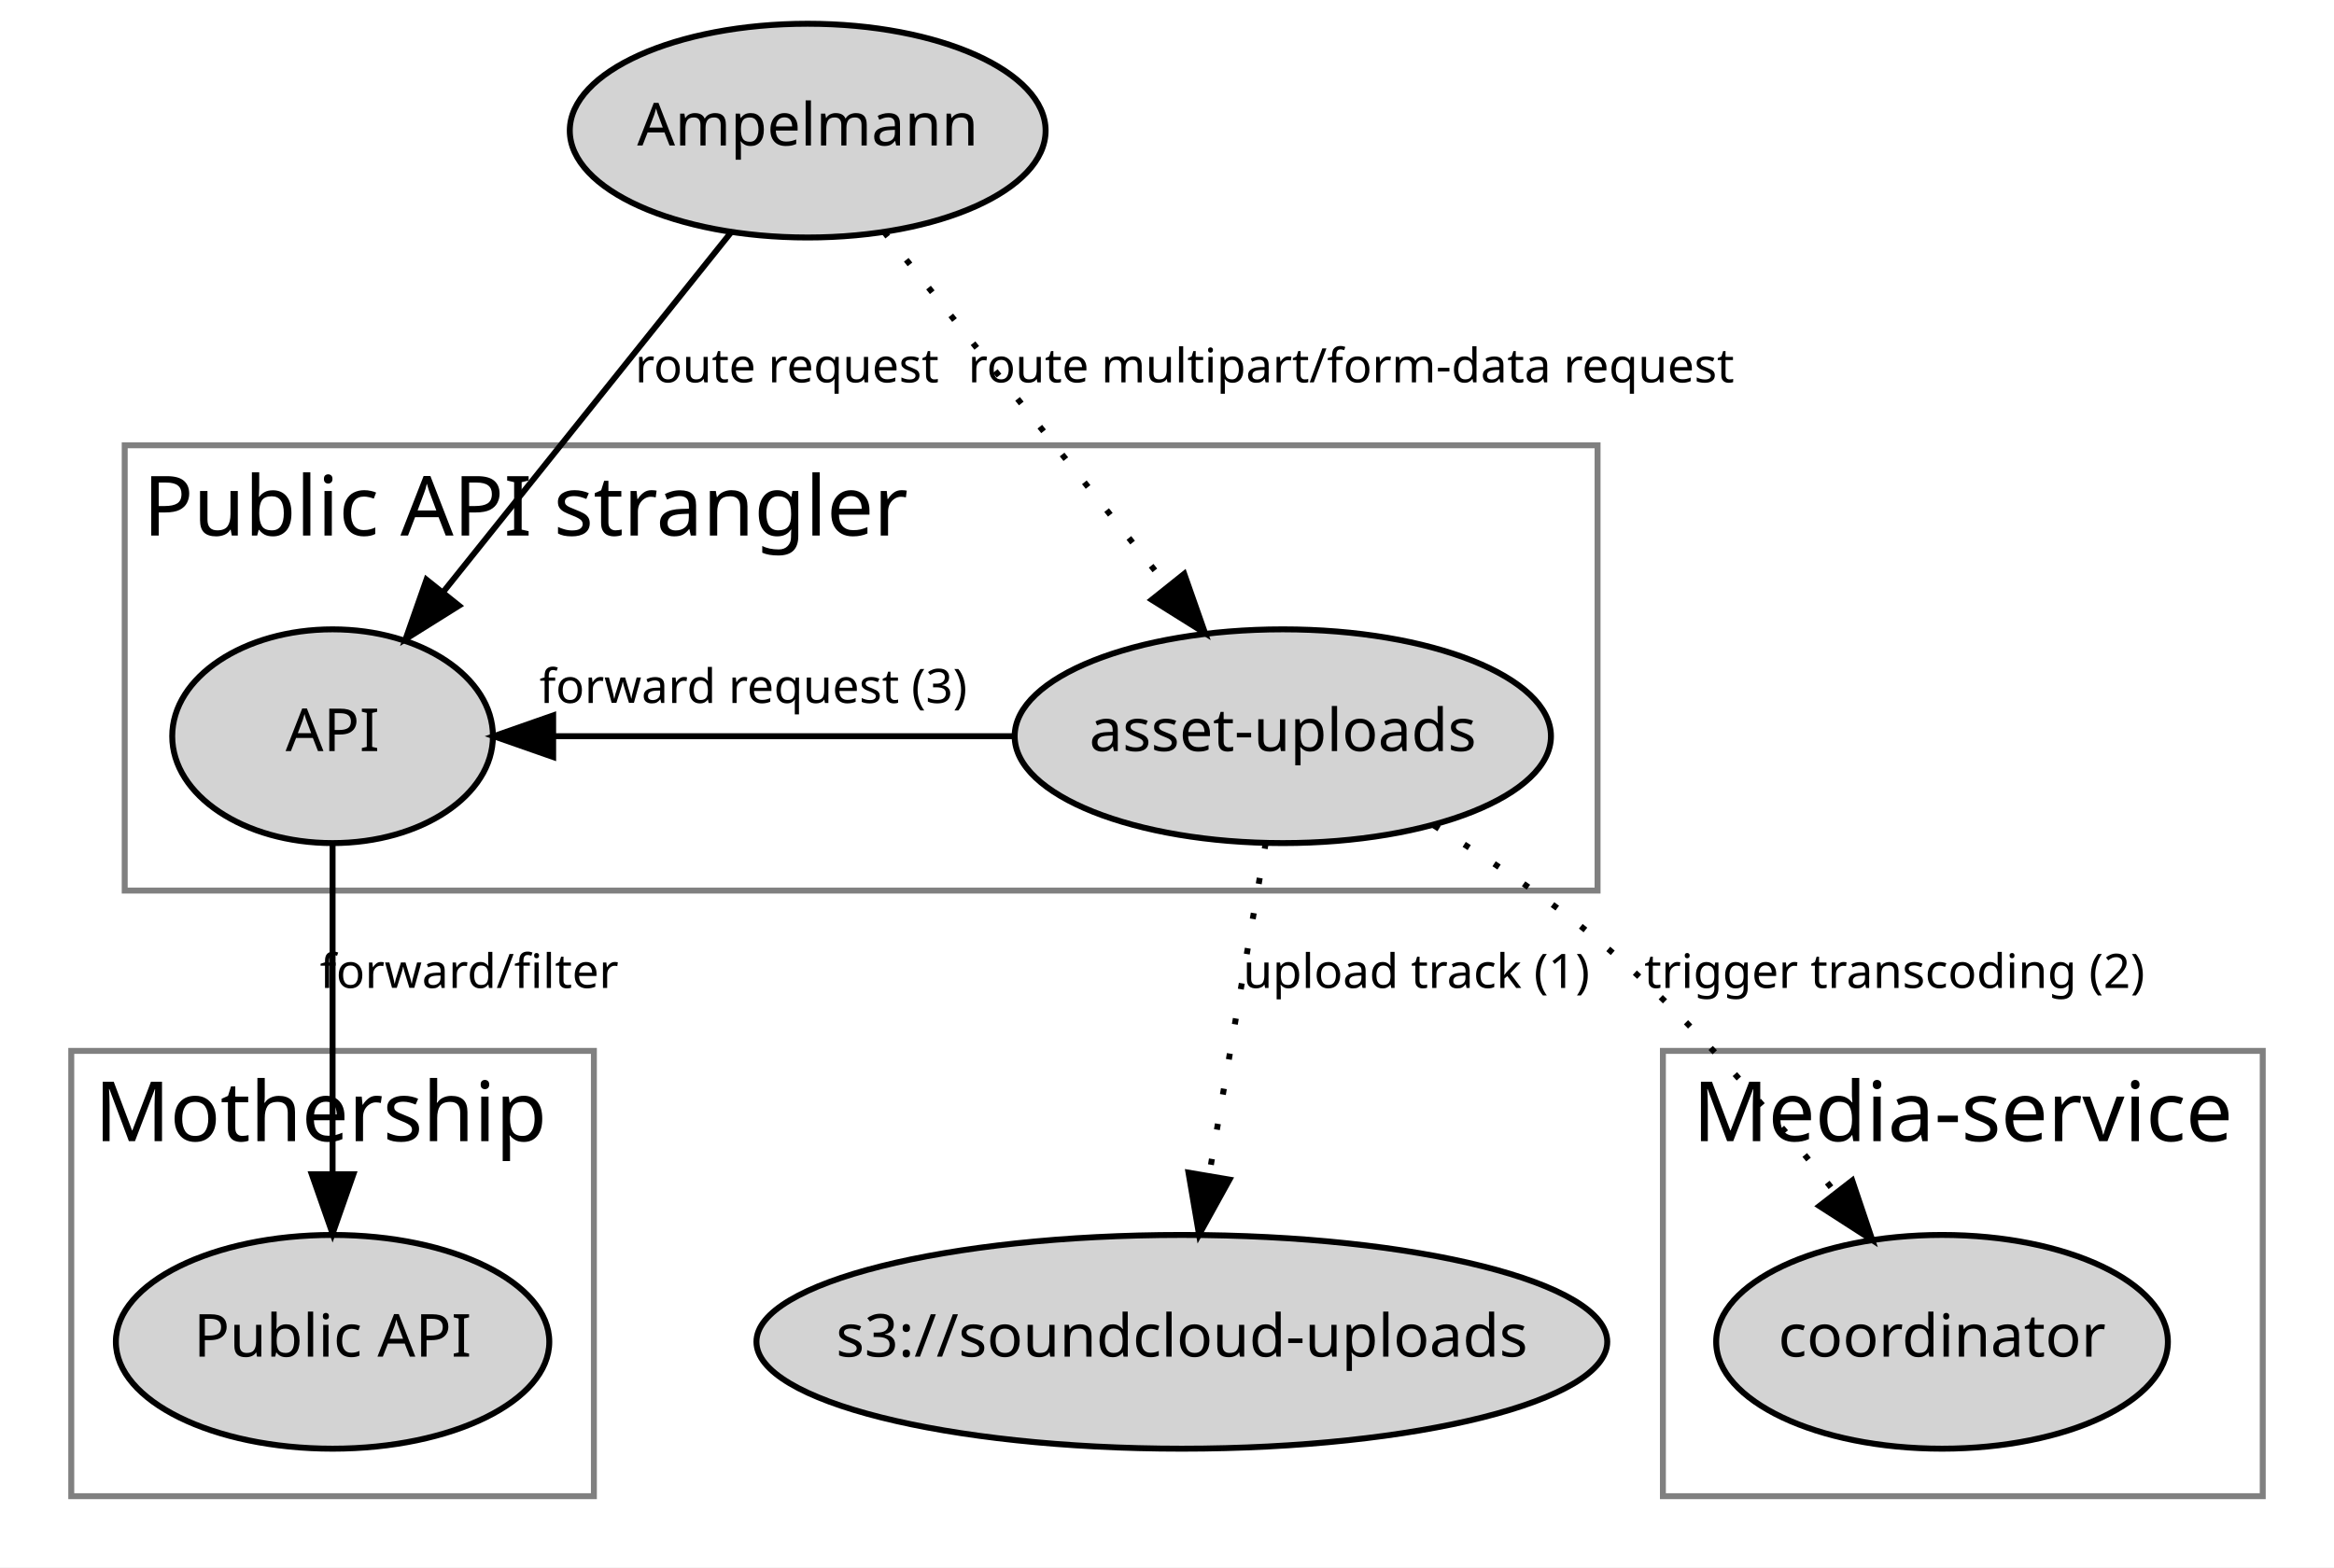
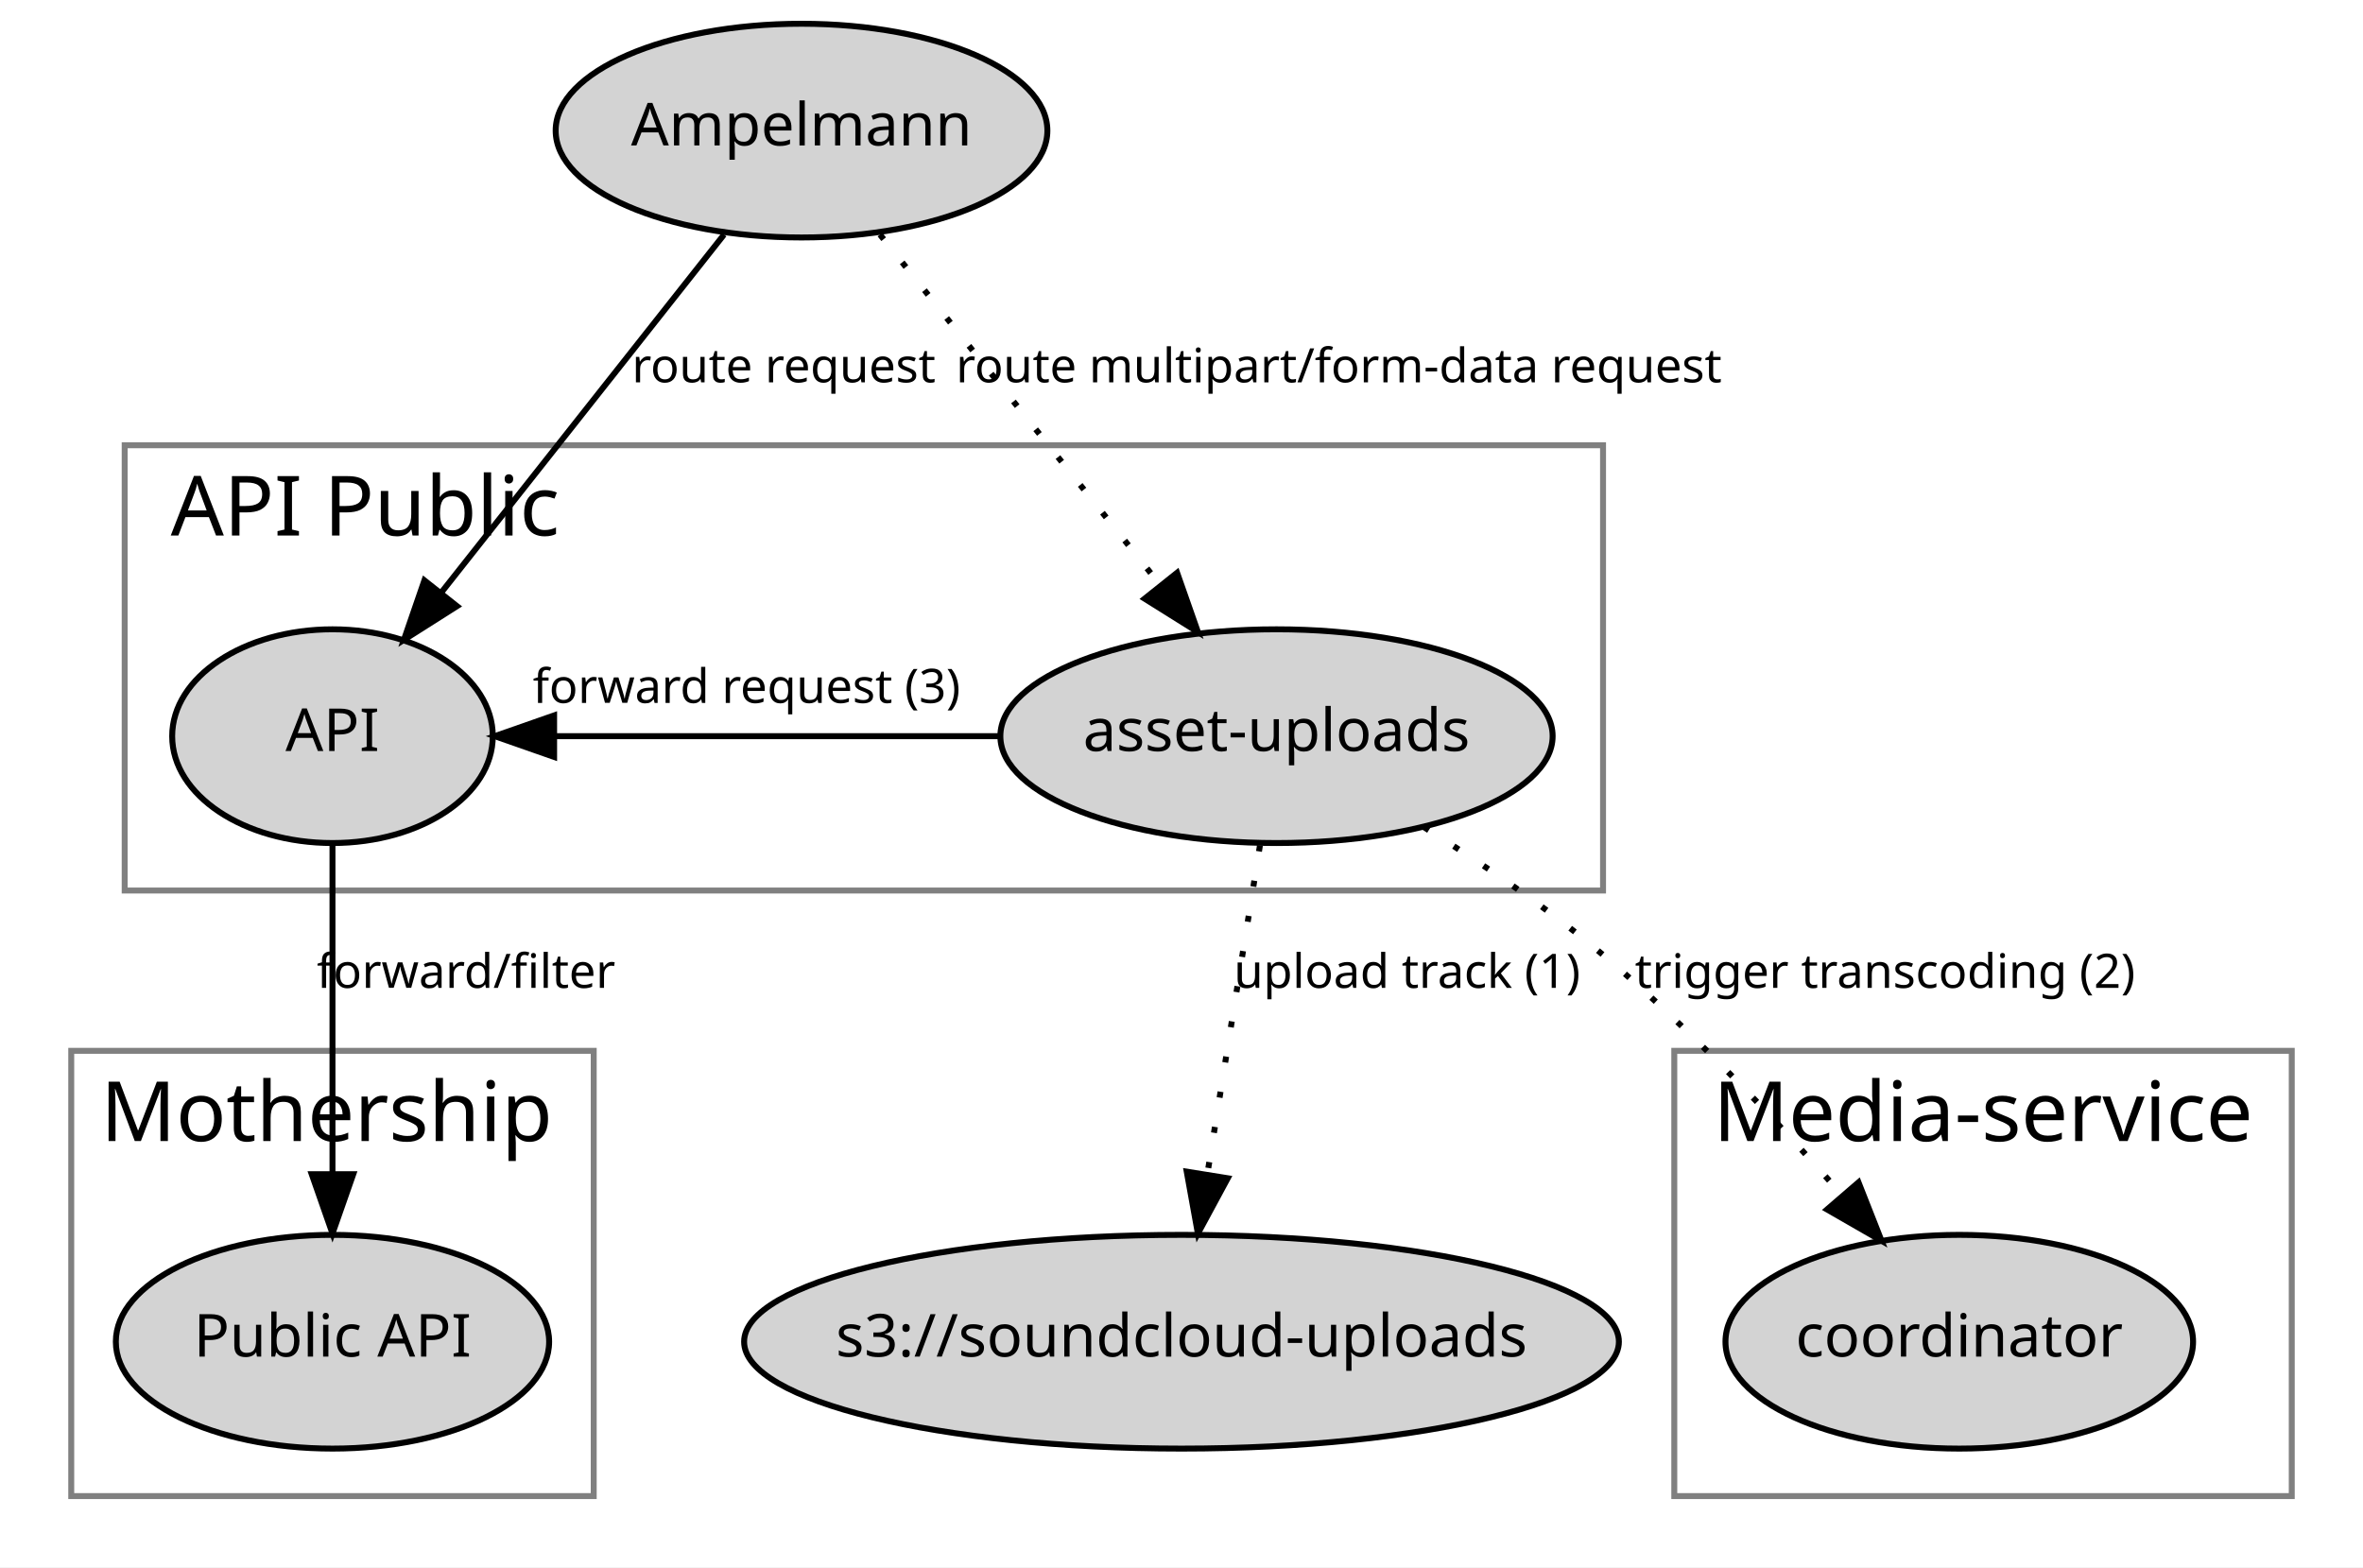
- <svg xmlns="http://www.w3.org/2000/svg" width="393pt" height="264pt" viewBox="0.00 0.00 393.00 264.00">
+ <svg xmlns="http://www.w3.org/2000/svg" width="398pt" height="264pt" viewBox="0.00 0.00 398.00 264.00">
  <g id="graph0" class="graph" transform="scale(1 1) rotate(0) translate(4 260)">
-     <polygon fill="white" stroke="transparent" points="-4,4 -4,-260 389,-260 389,4 -4,4" />
+     <polygon fill="white" stroke="transparent" points="-4,4 -4,-260 394,-260 394,4 -4,4" />
    <g id="clust1" class="cluster">
      <polygon fill="none" stroke="grey" points="8,-8 8,-83 96,-83 96,-8 8,-8" />
-       <text text-anchor="middle" x="50" y="-67.8" font-family="sans" font-size="14.00">Mothership</text>
+       <text text-anchor="middle" x="51" y="-67.8" font-family="sans" font-size="14.00">Mothership</text>
    </g>
    <g id="clust2" class="cluster">
-       <polygon fill="none" stroke="grey" points="276,-8 276,-83 377,-83 377,-8 276,-8" />
-       <text text-anchor="middle" x="326.5" y="-67.8" font-family="sans" font-size="14.00">Media-service</text>
+       <polygon fill="none" stroke="grey" points="278,-8 278,-83 382,-83 382,-8 278,-8" />
+       <text text-anchor="middle" x="330" y="-67.8" font-family="sans" font-size="14.00">Media-service</text>
    </g>
    <g id="clust3" class="cluster">
-       <polygon fill="none" stroke="grey" points="17,-110 17,-185 265,-185 265,-110 17,-110" />
-       <text text-anchor="middle" x="84.5" y="-169.8" font-family="sans" font-size="14.00">Public API strangler</text>
+       <polygon fill="none" stroke="grey" points="17,-110 17,-185 266,-185 266,-110 17,-110" />
+       <text text-anchor="middle" x="57.5" y="-169.8" font-family="sans" font-size="14.00">API Public</text>
    </g>
    <g id="node1" class="node">
-       <ellipse fill="lightgrey" stroke="black" cx="132" cy="-238" rx="40.06" ry="18" />
-       <text text-anchor="middle" x="132" y="-235.5" font-family="sans" font-size="10.00">Ampelmann</text>
+       <ellipse fill="lightgrey" stroke="black" cx="131" cy="-238" rx="41.41" ry="18" />
+       <text text-anchor="middle" x="131" y="-235.5" font-family="sans" font-size="10.00">Ampelmann</text>
    </g>
    <g id="node5" class="node">
      <ellipse fill="lightgrey" stroke="black" cx="52" cy="-136" rx="27" ry="18" />
      <text text-anchor="middle" x="52" y="-133.5" font-family="sans" font-size="10.00">API</text>
    </g>
    <g id="edge1" class="edge">
-       <path fill="none" stroke="black" d="M119.15,-220.93C106.05,-204.56 85.59,-178.99 70.7,-160.38" />
-       <polygon fill="black" stroke="black" points="73.28,-157.99 64.3,-152.37 67.81,-162.37 73.28,-157.99" />
-       <text text-anchor="middle" x="128.5" y="-195.6" font-family="sans" font-size="8.00">route request</text>
+       <path fill="none" stroke="black" d="M117.95,-220.49C104.96,-204.03 84.89,-178.63 70.3,-160.16" />
+       <polygon fill="black" stroke="black" points="72.97,-157.9 64.03,-152.23 67.48,-162.24 72.97,-157.9" />
+       <text text-anchor="middle" x="128" y="-195.6" font-family="sans" font-size="8.00">route request</text>
    </g>
    <g id="node6" class="node">
-       <ellipse fill="lightgrey" stroke="black" cx="212" cy="-136" rx="45.15" ry="18" />
-       <text text-anchor="middle" x="212" y="-133.5" font-family="sans" font-size="10.00">asset-uploads</text>
+       <ellipse fill="lightgrey" stroke="black" cx="211" cy="-136" rx="46.51" ry="18" />
+       <text text-anchor="middle" x="211" y="-133.5" font-family="sans" font-size="10.00">asset-uploads</text>
    </g>
    <g id="edge3" class="edge">
-       <path fill="none" stroke="black" stroke-dasharray="1,5" d="M144.85,-220.93C157.72,-204.85 177.69,-179.89 192.51,-161.36" />
-       <polygon fill="black" stroke="black" points="195.4,-163.35 198.91,-153.36 189.93,-158.98 195.4,-163.35" />
-       <text text-anchor="middle" x="223.5" y="-195.6" font-family="sans" font-size="8.00">route multipart/form-data request</text>
+       <path fill="none" stroke="black" stroke-dasharray="1,5" d="M144.21,-220.49C157.06,-204.42 176.75,-179.81 191.42,-161.47" />
+       <polygon fill="black" stroke="black" points="194.26,-163.53 197.77,-153.54 188.79,-159.16 194.26,-163.53" />
+       <text text-anchor="middle" x="221.5" y="-195.6" font-family="sans" font-size="8.00">route multipart/form-data request</text>
    </g>
    <g id="node2" class="node">
-       <ellipse fill="lightgrey" stroke="black" cx="195" cy="-34" rx="71.63" ry="18" />
+       <ellipse fill="lightgrey" stroke="black" cx="195" cy="-34" rx="73.67" ry="18" />
      <text text-anchor="middle" x="195" y="-31.5" font-family="sans" font-size="10.00">s3://soundcloud-uploads</text>
    </g>
    <g id="node3" class="node">
      <ellipse fill="lightgrey" stroke="black" cx="52" cy="-34" rx="36.49" ry="18" />
      <text text-anchor="middle" x="52" y="-31.5" font-family="sans" font-size="10.00">Public API</text>
    </g>
    <g id="node4" class="node">
-       <ellipse fill="lightgrey" stroke="black" cx="323" cy="-34" rx="38.03" ry="18" />
-       <text text-anchor="middle" x="323" y="-31.5" font-family="sans" font-size="10.00">coordinator</text>
+       <ellipse fill="lightgrey" stroke="black" cx="326" cy="-34" rx="39.38" ry="18" />
+       <text text-anchor="middle" x="326" y="-31.5" font-family="sans" font-size="10.00">coordinator</text>
    </g>
    <g id="edge2" class="edge">
      <path fill="none" stroke="black" d="M52,-117.58C52,-102.38 52,-80.07 52,-62.46" />
      <polygon fill="black" stroke="black" points="55.5,-62.22 52,-52.22 48.5,-62.22 55.5,-62.22" />
-       <text text-anchor="middle" x="75" y="-93.6" font-family="sans" font-size="8.00">forward/filter</text>
+       <text text-anchor="middle" x="74.5" y="-93.6" font-family="sans" font-size="8.00">forward/filter</text>
    </g>
    <g id="edge4" class="edge">
-       <path fill="none" stroke="black" stroke-dasharray="1,5" d="M209.12,-118.04C206.52,-102.74 202.64,-79.97 199.61,-62.14" />
-       <polygon fill="black" stroke="black" points="203.02,-61.32 197.9,-52.05 196.12,-62.49 203.02,-61.32" />
-       <text text-anchor="middle" x="234.5" y="-93.6" font-family="sans" font-size="8.00">upload track (1)</text>
+       <path fill="none" stroke="black" stroke-dasharray="1,5" d="M208.21,-117.58C205.78,-102.38 202.21,-80.07 199.39,-62.46" />
+       <polygon fill="black" stroke="black" points="202.79,-61.54 197.76,-52.22 195.88,-62.65 202.79,-61.54" />
+       <text text-anchor="middle" x="233" y="-93.6" font-family="sans" font-size="8.00">upload track (1)</text>
    </g>
    <g id="edge5" class="edge">
-       <path fill="none" stroke="black" stroke-dasharray="1,5" d="M237.45,-120.95C247.14,-115.06 258.01,-107.78 267,-100 281.05,-87.85 294.69,-72.11 305,-59.17" />
-       <polygon fill="black" stroke="black" points="307.88,-61.17 311.26,-51.13 302.35,-56.87 307.88,-61.17" />
-       <text text-anchor="middle" x="315" y="-93.6" font-family="sans" font-size="8.00">trigger transcoding (2)</text>
+       <path fill="none" stroke="black" stroke-dasharray="1,5" d="M235.8,-120.69C245.3,-114.76 256,-107.52 265,-100 279.95,-87.51 294.94,-71.59 306.33,-58.63" />
+       <polygon fill="black" stroke="black" points="309.03,-60.85 312.91,-51 303.73,-56.28 309.03,-60.85" />
+       <text text-anchor="middle" x="313.5" y="-93.6" font-family="sans" font-size="8.00">trigger transcoding (2)</text>
    </g>
    <g id="edge6" class="edge">
-       <path fill="none" stroke="black" d="M166.52,-136C142.06,-136 112.28,-136 89.22,-136" />
-       <polygon fill="black" stroke="black" points="89.14,-132.5 79.14,-136 89.14,-139.5 89.14,-132.5" />
-       <text text-anchor="middle" x="122.84" y="-141.6" font-family="sans" font-size="8.00">forward request (3)</text>
+       <path fill="none" stroke="black" d="M164.44,-136C140.57,-136 111.89,-136 89.47,-136" />
+       <polygon fill="black" stroke="black" points="89.33,-132.5 79.33,-136 89.33,-139.5 89.33,-132.5" />
+       <text text-anchor="middle" x="121.75" y="-141.6" font-family="sans" font-size="8.00">forward request (3)</text>
    </g>
  </g>
</svg>
